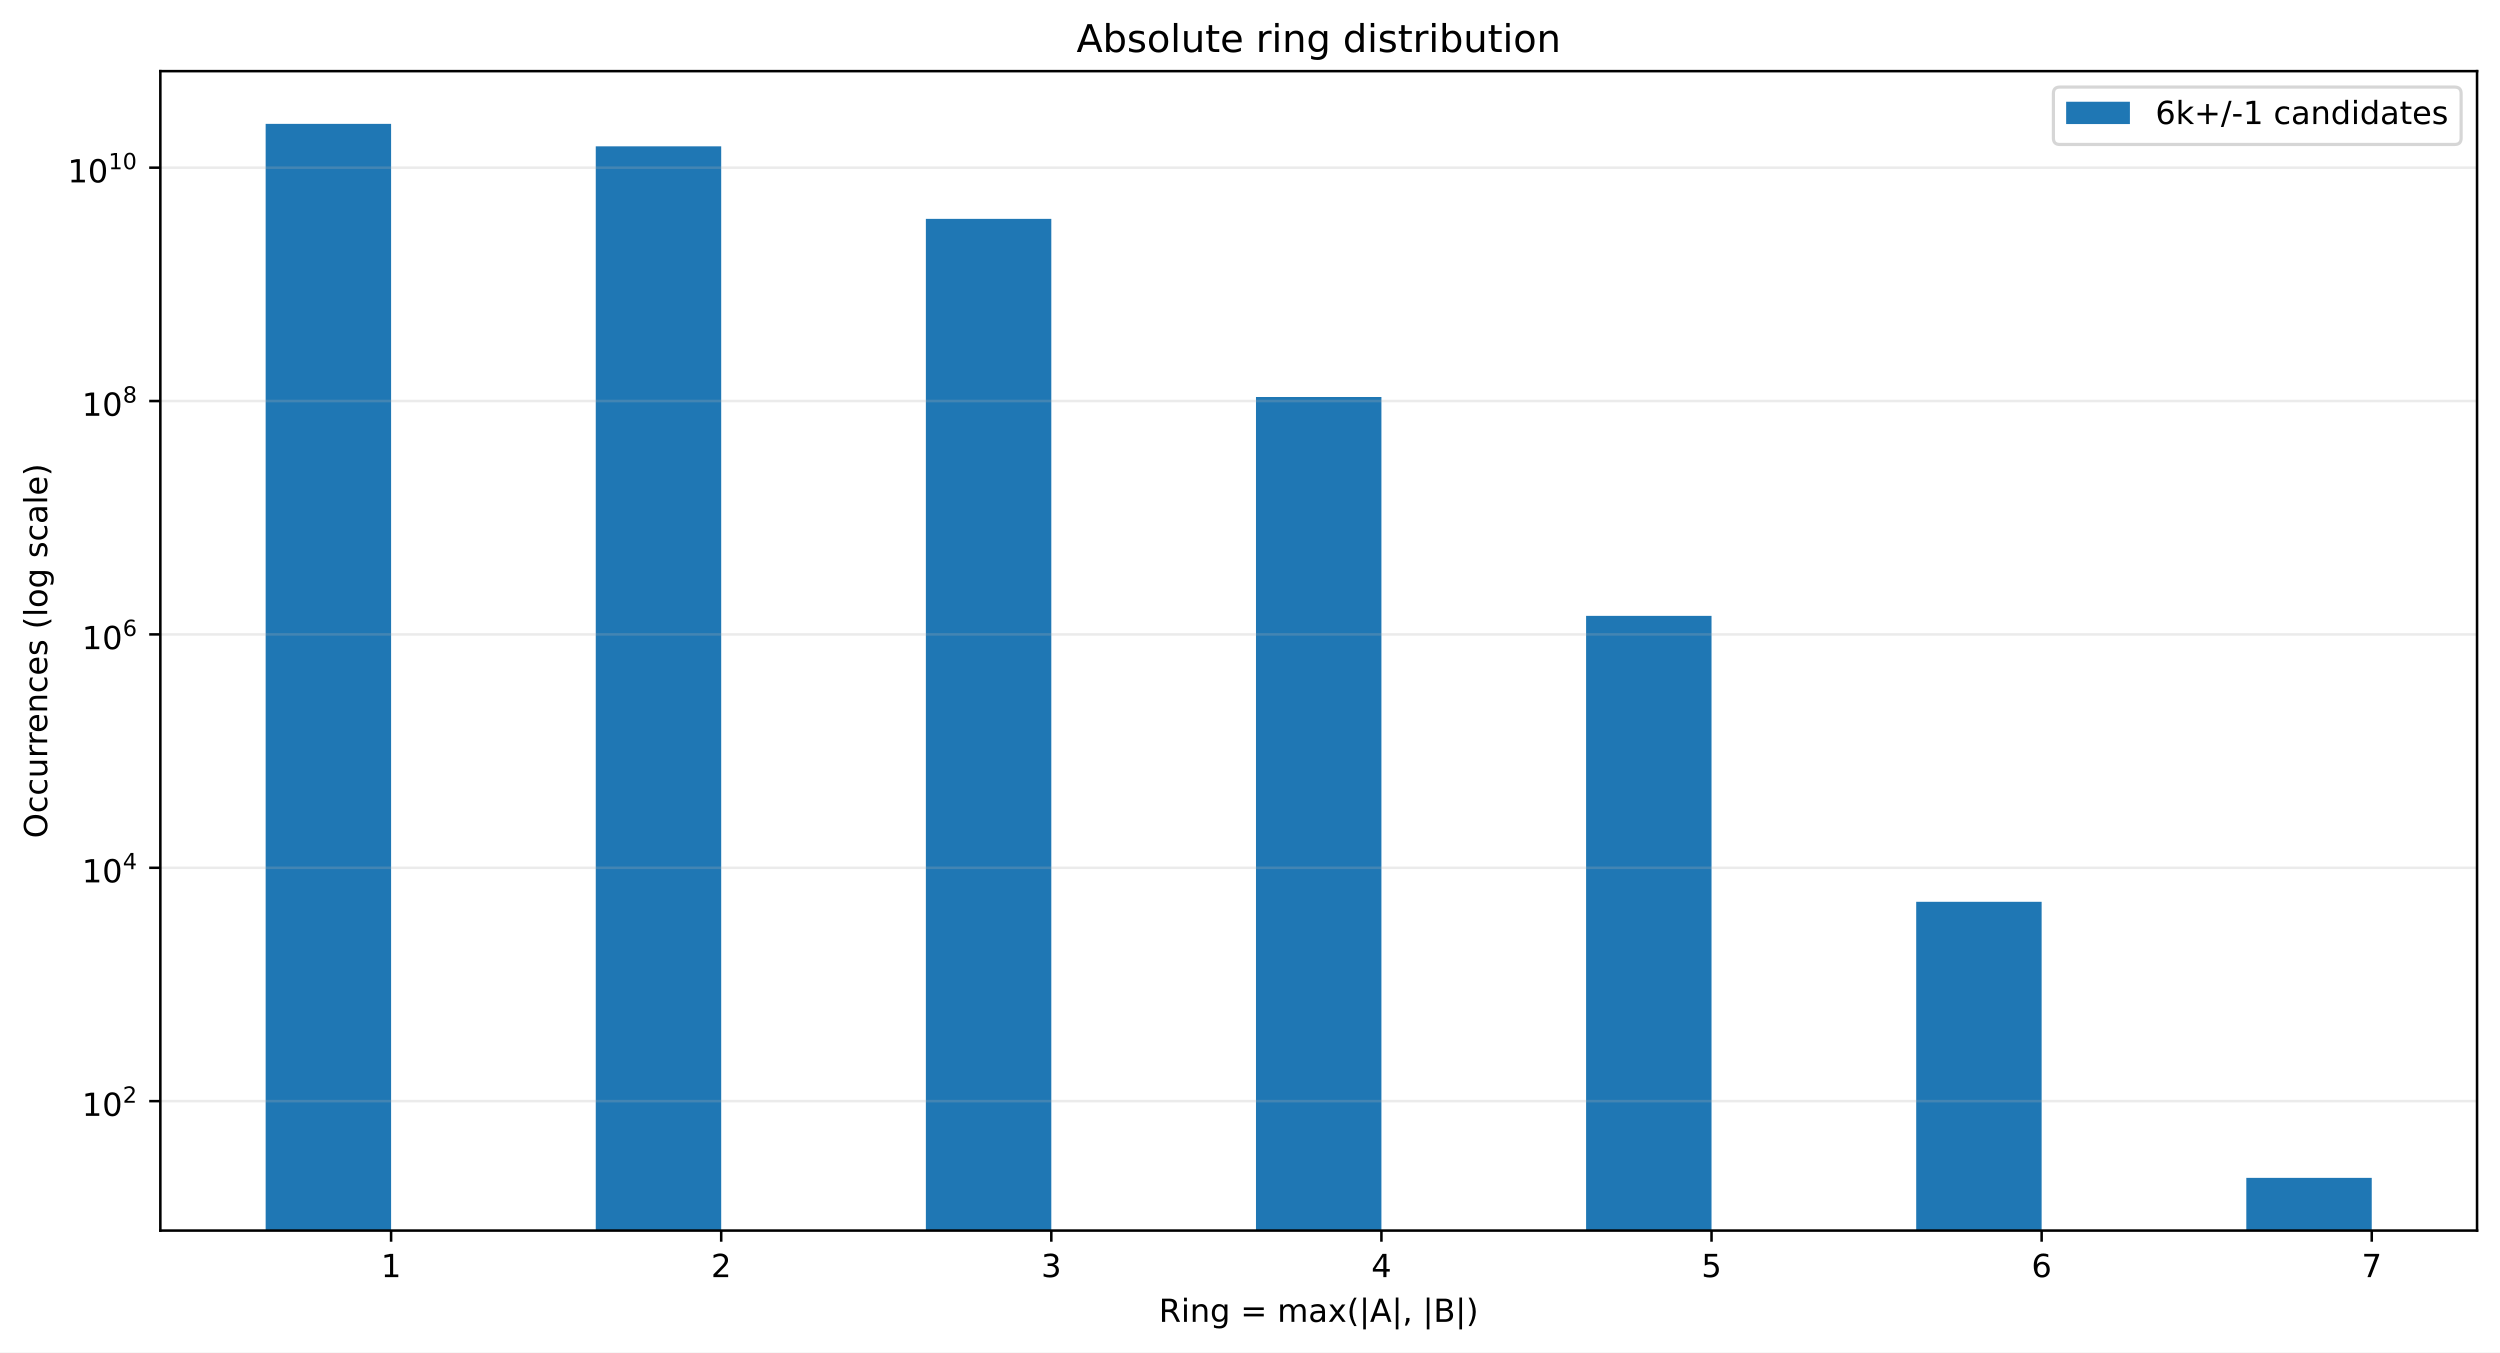
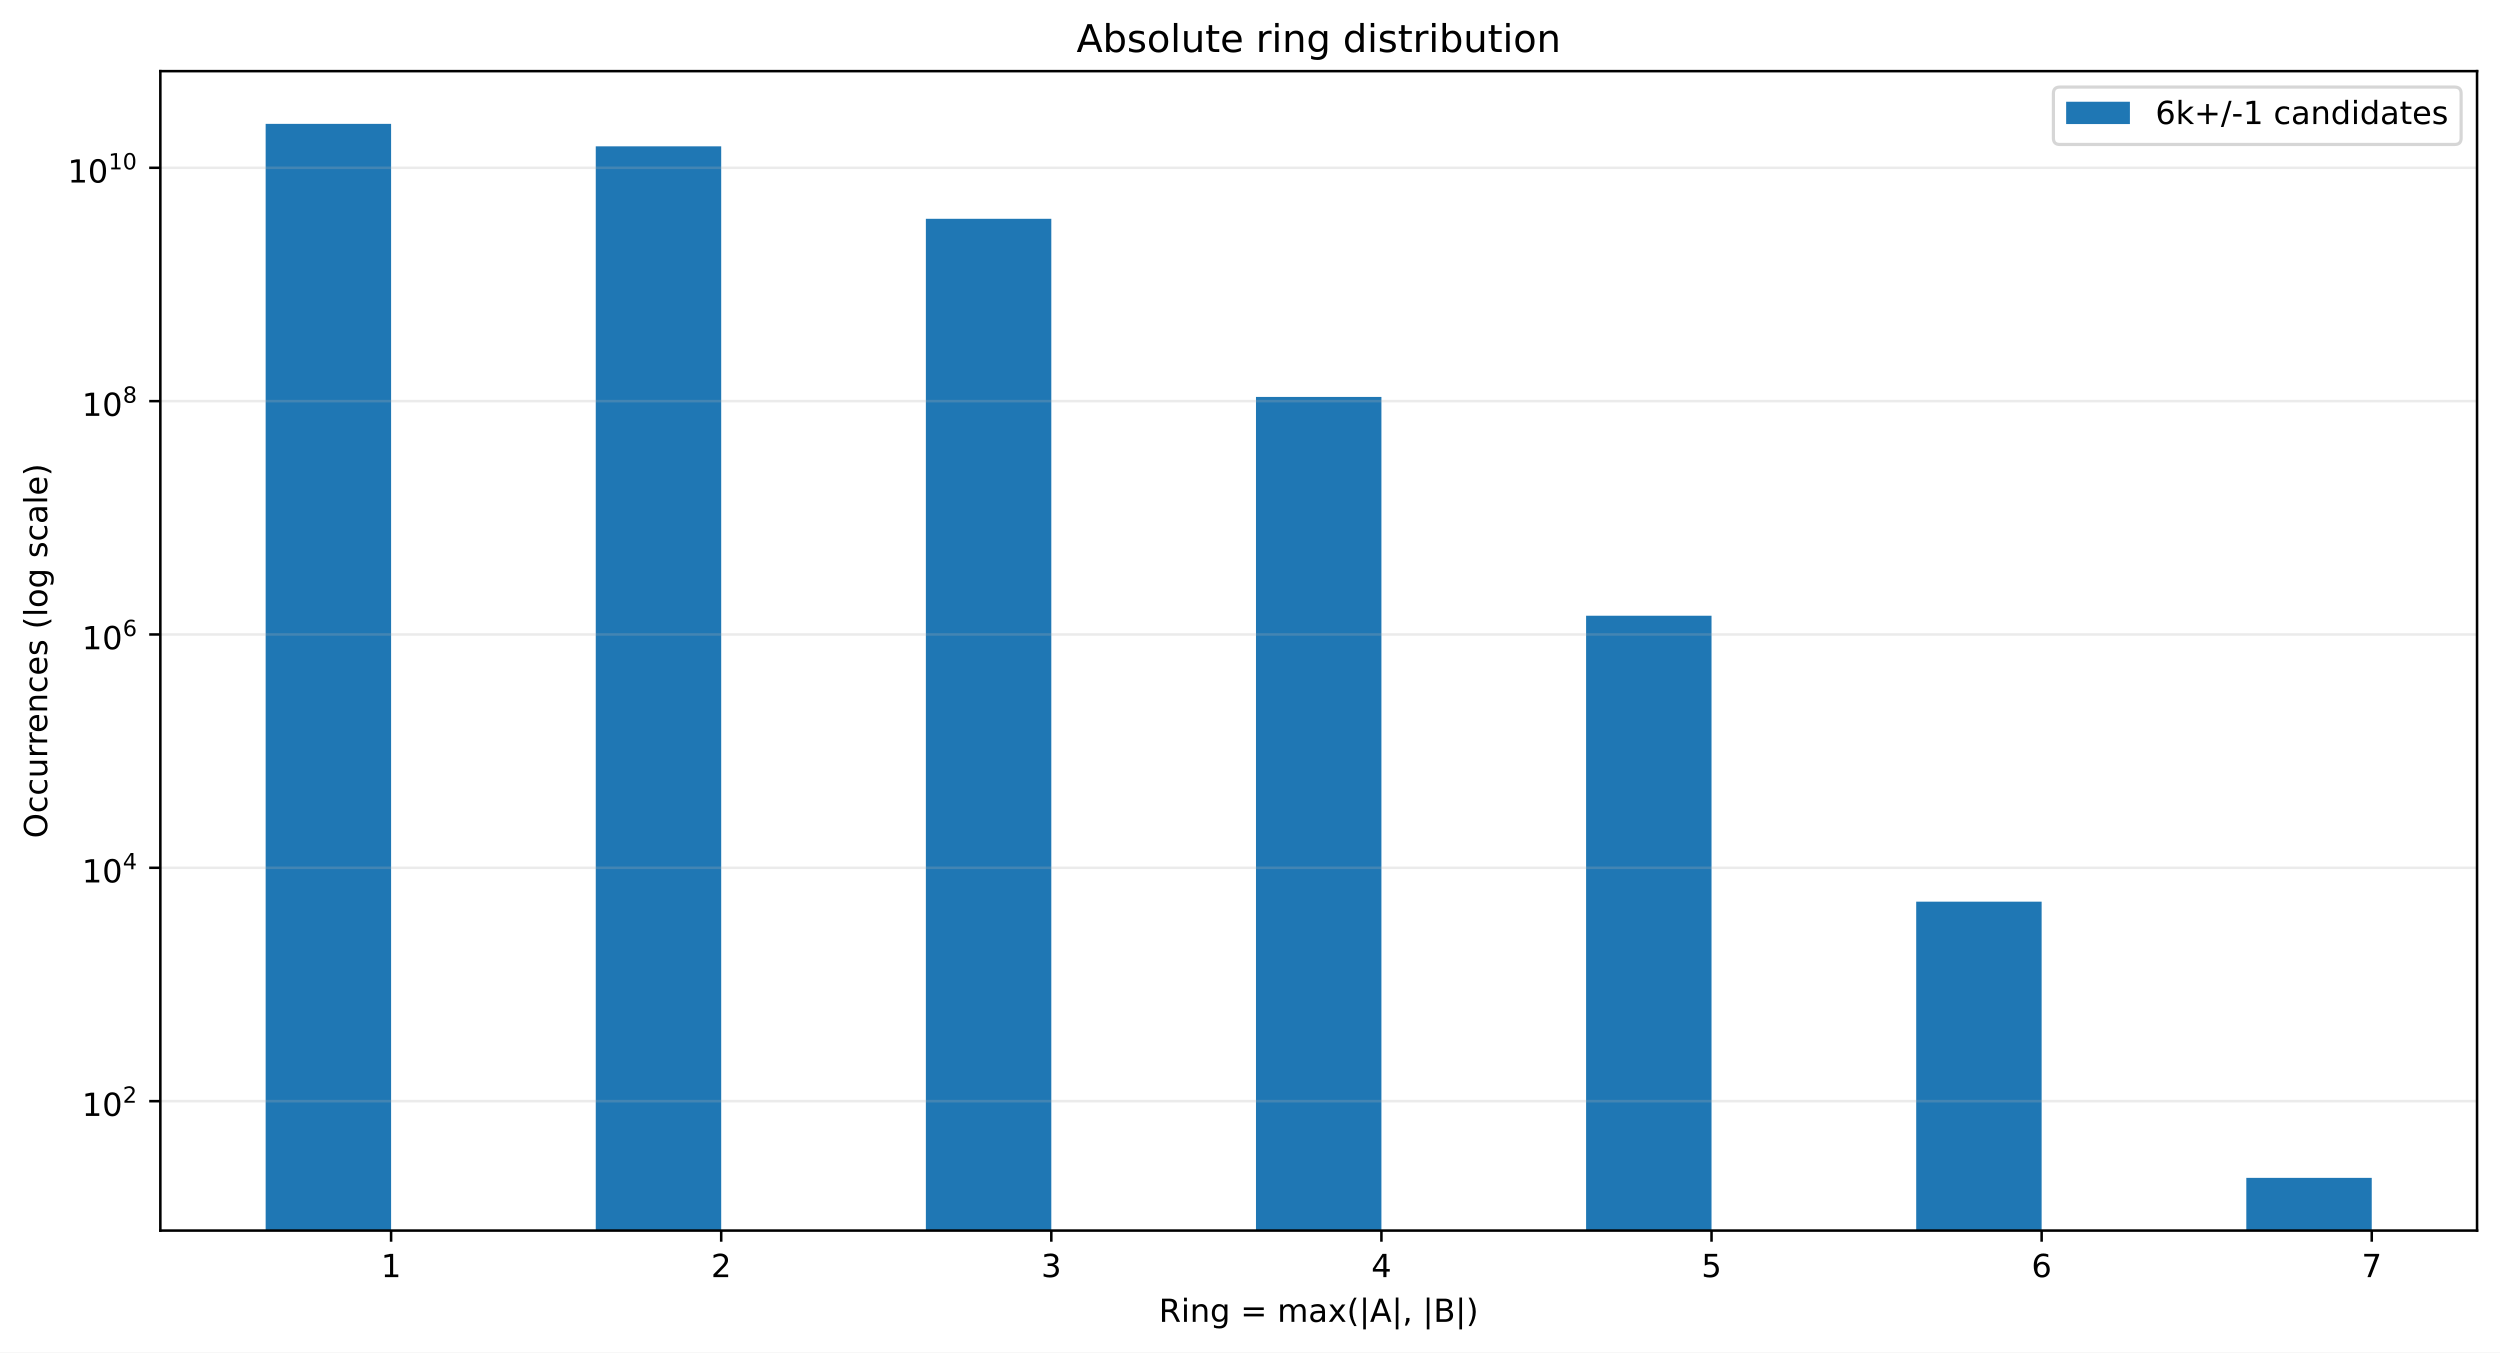
<svg xmlns="http://www.w3.org/2000/svg" xmlns:xlink="http://www.w3.org/1999/xlink" width="784.258pt" height="424.28pt" viewBox="0 0 784.258 424.28" version="1.1">
  <defs>
    <style type="text/css">*{stroke-linejoin: round; stroke-linecap: butt}</style>
  </defs>
  <g id="figure_1">
    <g id="patch_1">
      <path d="M 0 424.28  L 784.258 424.28  L 784.258 0  L 0 0  z " style="fill: #ffffff" />
    </g>
    <g id="axes_1">
      <g id="patch_2">
        <path d="M 50.301 386.036  L 777.058 386.036  L 777.058 22.318  L 50.301 22.318  z " style="fill: #ffffff" />
      </g>
      <g id="patch_3">
-         <path d="M 83.335 37023.374  L 122.687 37023.374  L 122.687 38.851  L 83.335 38.851  z " clip-path="url(#pb374800136)" style="fill: #1f77b4" />
+         <path d="M 83.335 37017.465  L 122.687 37017.465  L 122.687 38.851  L 83.335 38.851  z " clip-path="url(#p0bc504cdf6)" style="fill: #1f77b4" />
      </g>
      <g id="patch_4">
-         <path d="M 186.891 37023.374  L 226.243 37023.374  L 226.243 45.896  L 186.891 45.896  z " clip-path="url(#pb374800136)" style="fill: #1f77b4" />
+         <path d="M 186.891 37017.465  L 226.243 37017.465  L 226.243 45.895  L 186.891 45.895  z " clip-path="url(#p0bc504cdf6)" style="fill: #1f77b4" />
      </g>
      <g id="patch_5">
-         <path d="M 290.448 37023.374  L 329.799 37023.374  L 329.799 68.653  L 290.448 68.653  z " clip-path="url(#pb374800136)" style="fill: #1f77b4" />
+         <path d="M 290.448 37017.465  L 329.799 37017.465  L 329.799 68.648  L 290.448 68.648  z " clip-path="url(#p0bc504cdf6)" style="fill: #1f77b4" />
      </g>
      <g id="patch_6">
-         <path d="M 394.004 37023.374  L 433.355 37023.374  L 433.355 124.532  L 394.004 124.532  z " clip-path="url(#pb374800136)" style="fill: #1f77b4" />
+         <path d="M 394.004 37017.465  L 433.355 37017.465  L 433.355 124.518  L 394.004 124.518  z " clip-path="url(#p0bc504cdf6)" style="fill: #1f77b4" />
      </g>
      <g id="patch_7">
-         <path d="M 497.56 37023.374  L 536.912 37023.374  L 536.912 193.191  L 497.56 193.191  z " clip-path="url(#pb374800136)" style="fill: #1f77b4" />
+         <path d="M 497.56 37017.465  L 536.912 37017.465  L 536.912 193.165  L 497.56 193.165  z " clip-path="url(#p0bc504cdf6)" style="fill: #1f77b4" />
      </g>
      <g id="patch_8">
-         <path d="M 601.116 37023.374  L 640.468 37023.374  L 640.468 282.89  L 601.116 282.89  z " clip-path="url(#pb374800136)" style="fill: #1f77b4" />
+         <path d="M 601.116 37017.465  L 640.468 37017.465  L 640.468 282.855  L 601.116 282.855  z " clip-path="url(#p0bc504cdf6)" style="fill: #1f77b4" />
      </g>
      <g id="patch_9">
-         <path d="M 704.673 37023.374  L 744.024 37023.374  L 744.024 369.503  L 704.673 369.503  z " clip-path="url(#pb374800136)" style="fill: #1f77b4" />
+         <path d="M 704.673 37017.465  L 744.024 37017.465  L 744.024 369.503  L 704.673 369.503  z " clip-path="url(#p0bc504cdf6)" style="fill: #1f77b4" />
      </g>
      <g id="matplotlib.axis_1">
        <g id="xtick_1">
          <g id="line2d_1">
            <defs>
-               <path id="m7b130c87ff" d="M 0 0  L 0 3.5  " style="stroke: #000000; stroke-width: 0.8" />
+               <path id="m23befb2685" d="M 0 0  L 0 3.5  " style="stroke: #000000; stroke-width: 0.8" />
            </defs>
            <g>
-               <use xlink:href="#m7b130c87ff" x="122.687" y="386.036" style="stroke: #000000; stroke-width: 0.8" />
+               <use xlink:href="#m23befb2685" x="122.687" y="386.036" style="stroke: #000000; stroke-width: 0.8" />
            </g>
          </g>
          <g id="text_1">
            <g transform="translate(119.5053 400.6334) scale(0.1 -0.1)">
              <defs>
                <path id="DejaVuSans-14" d="M 794 531  L 1825 531  L 1825 4091  L 703 3866  L 703 4441  L 1819 4666  L 2450 4666  L 2450 531  L 3481 531  L 3481 0  L 794 0  L 794 531  z " transform="scale(0.015625)" />
              </defs>
              <use xlink:href="#DejaVuSans-14" />
            </g>
          </g>
        </g>
        <g id="xtick_2">
          <g id="line2d_2">
            <g>
-               <use xlink:href="#m7b130c87ff" x="226.243" y="386.036" style="stroke: #000000; stroke-width: 0.8" />
+               <use xlink:href="#m23befb2685" x="226.243" y="386.036" style="stroke: #000000; stroke-width: 0.8" />
            </g>
          </g>
          <g id="text_2">
            <g transform="translate(223.0616 400.6334) scale(0.1 -0.1)">
              <defs>
                <path id="DejaVuSans-15" d="M 1228 531  L 3431 531  L 3431 0  L 469 0  L 469 531  Q 828 903 1448 1529  Q 2069 2156 2228 2338  Q 2531 2678 2651 2914  Q 2772 3150 2772 3378  Q 2772 3750 2511 3984  Q 2250 4219 1831 4219  Q 1534 4219 1204 4116  Q 875 4013 500 3803  L 500 4441  Q 881 4594 1212 4672  Q 1544 4750 1819 4750  Q 2544 4750 2975 4387  Q 3406 4025 3406 3419  Q 3406 3131 3298 2873  Q 3191 2616 2906 2266  Q 2828 2175 2409 1742  Q 1991 1309 1228 531  z " transform="scale(0.015625)" />
              </defs>
              <use xlink:href="#DejaVuSans-15" />
            </g>
          </g>
        </g>
        <g id="xtick_3">
          <g id="line2d_3">
            <g>
-               <use xlink:href="#m7b130c87ff" x="329.799" y="386.036" style="stroke: #000000; stroke-width: 0.8" />
+               <use xlink:href="#m23befb2685" x="329.799" y="386.036" style="stroke: #000000; stroke-width: 0.8" />
            </g>
          </g>
          <g id="text_3">
            <g transform="translate(326.6178 400.6334) scale(0.1 -0.1)">
              <defs>
                <path id="DejaVuSans-16" d="M 2597 2516  Q 3050 2419 3304 2112  Q 3559 1806 3559 1356  Q 3559 666 3084 287  Q 2609 -91 1734 -91  Q 1441 -91 1130 -33  Q 819 25 488 141  L 488 750  Q 750 597 1062 519  Q 1375 441 1716 441  Q 2309 441 2620 675  Q 2931 909 2931 1356  Q 2931 1769 2642 2001  Q 2353 2234 1838 2234  L 1294 2234  L 1294 2753  L 1863 2753  Q 2328 2753 2575 2939  Q 2822 3125 2822 3475  Q 2822 3834 2567 4026  Q 2313 4219 1838 4219  Q 1578 4219 1281 4162  Q 984 4106 628 3988  L 628 4550  Q 988 4650 1302 4700  Q 1616 4750 1894 4750  Q 2613 4750 3031 4423  Q 3450 4097 3450 3541  Q 3450 3153 3228 2886  Q 3006 2619 2597 2516  z " transform="scale(0.015625)" />
              </defs>
              <use xlink:href="#DejaVuSans-16" />
            </g>
          </g>
        </g>
        <g id="xtick_4">
          <g id="line2d_4">
            <g>
-               <use xlink:href="#m7b130c87ff" x="433.355" y="386.036" style="stroke: #000000; stroke-width: 0.8" />
+               <use xlink:href="#m23befb2685" x="433.355" y="386.036" style="stroke: #000000; stroke-width: 0.8" />
            </g>
          </g>
          <g id="text_4">
            <g transform="translate(430.174 400.6334) scale(0.1 -0.1)">
              <defs>
                <path id="DejaVuSans-17" d="M 2419 4116  L 825 1625  L 2419 1625  L 2419 4116  z M 2253 4666  L 3047 4666  L 3047 1625  L 3713 1625  L 3713 1100  L 3047 1100  L 3047 0  L 2419 0  L 2419 1100  L 313 1100  L 313 1709  L 2253 4666  z " transform="scale(0.015625)" />
              </defs>
              <use xlink:href="#DejaVuSans-17" />
            </g>
          </g>
        </g>
        <g id="xtick_5">
          <g id="line2d_5">
            <g>
-               <use xlink:href="#m7b130c87ff" x="536.912" y="386.036" style="stroke: #000000; stroke-width: 0.8" />
+               <use xlink:href="#m23befb2685" x="536.912" y="386.036" style="stroke: #000000; stroke-width: 0.8" />
            </g>
          </g>
          <g id="text_5">
            <g transform="translate(533.7303 400.6334) scale(0.1 -0.1)">
              <defs>
                <path id="DejaVuSans-18" d="M 691 4666  L 3169 4666  L 3169 4134  L 1269 4134  L 1269 2991  Q 1406 3038 1543 3061  Q 1681 3084 1819 3084  Q 2600 3084 3056 2656  Q 3513 2228 3513 1497  Q 3513 744 3044 326  Q 2575 -91 1722 -91  Q 1428 -91 1123 -41  Q 819 9 494 109  L 494 744  Q 775 591 1075 516  Q 1375 441 1709 441  Q 2250 441 2565 725  Q 2881 1009 2881 1497  Q 2881 1984 2565 2268  Q 2250 2553 1709 2553  Q 1456 2553 1204 2497  Q 953 2441 691 2322  L 691 4666  z " transform="scale(0.015625)" />
              </defs>
              <use xlink:href="#DejaVuSans-18" />
            </g>
          </g>
        </g>
        <g id="xtick_6">
          <g id="line2d_6">
            <g>
-               <use xlink:href="#m7b130c87ff" x="640.468" y="386.036" style="stroke: #000000; stroke-width: 0.8" />
+               <use xlink:href="#m23befb2685" x="640.468" y="386.036" style="stroke: #000000; stroke-width: 0.8" />
            </g>
          </g>
          <g id="text_6">
            <g transform="translate(637.2865 400.6334) scale(0.1 -0.1)">
              <defs>
                <path id="DejaVuSans-19" d="M 2113 2584  Q 1688 2584 1439 2293  Q 1191 2003 1191 1497  Q 1191 994 1439 701  Q 1688 409 2113 409  Q 2538 409 2786 701  Q 3034 994 3034 1497  Q 3034 2003 2786 2293  Q 2538 2584 2113 2584  z M 3366 4563  L 3366 3988  Q 3128 4100 2886 4159  Q 2644 4219 2406 4219  Q 1781 4219 1451 3797  Q 1122 3375 1075 2522  Q 1259 2794 1537 2939  Q 1816 3084 2150 3084  Q 2853 3084 3261 2657  Q 3669 2231 3669 1497  Q 3669 778 3244 343  Q 2819 -91 2113 -91  Q 1303 -91 875 529  Q 447 1150 447 2328  Q 447 3434 972 4092  Q 1497 4750 2381 4750  Q 2619 4750 2861 4703  Q 3103 4656 3366 4563  z " transform="scale(0.015625)" />
              </defs>
              <use xlink:href="#DejaVuSans-19" />
            </g>
          </g>
        </g>
        <g id="xtick_7">
          <g id="line2d_7">
            <g>
-               <use xlink:href="#m7b130c87ff" x="744.024" y="386.036" style="stroke: #000000; stroke-width: 0.8" />
+               <use xlink:href="#m23befb2685" x="744.024" y="386.036" style="stroke: #000000; stroke-width: 0.8" />
            </g>
          </g>
          <g id="text_7">
            <g transform="translate(740.8427 400.6334) scale(0.1 -0.1)">
              <defs>
                <path id="DejaVuSans-1a" d="M 525 4666  L 3525 4666  L 3525 4397  L 1831 0  L 1172 0  L 2766 4134  L 525 4134  L 525 4666  z " transform="scale(0.015625)" />
              </defs>
              <use xlink:href="#DejaVuSans-1a" />
            </g>
          </g>
        </g>
        <g id="text_8">
          <g transform="translate(363.5437 414.678) scale(0.1 -0.1)">
            <defs>
              <path id="DejaVuSans-35" d="M 2841 2188  Q 3044 2119 3236 1894  Q 3428 1669 3622 1275  L 4263 0  L 3584 0  L 2988 1197  Q 2756 1666 2539 1819  Q 2322 1972 1947 1972  L 1259 1972  L 1259 0  L 628 0  L 628 4666  L 2053 4666  Q 2853 4666 3247 4331  Q 3641 3997 3641 3322  Q 3641 2881 3436 2590  Q 3231 2300 2841 2188  z M 1259 4147  L 1259 2491  L 2053 2491  Q 2509 2491 2742 2702  Q 2975 2913 2975 3322  Q 2975 3731 2742 3939  Q 2509 4147 2053 4147  L 1259 4147  z " transform="scale(0.015625)" />
              <path id="DejaVuSans-4c" d="M 603 3500  L 1178 3500  L 1178 0  L 603 0  L 603 3500  z M 603 4863  L 1178 4863  L 1178 4134  L 603 4134  L 603 4863  z " transform="scale(0.015625)" />
              <path id="DejaVuSans-51" d="M 3513 2113  L 3513 0  L 2938 0  L 2938 2094  Q 2938 2591 2744 2837  Q 2550 3084 2163 3084  Q 1697 3084 1428 2787  Q 1159 2491 1159 1978  L 1159 0  L 581 0  L 581 3500  L 1159 3500  L 1159 2956  Q 1366 3272 1645 3428  Q 1925 3584 2291 3584  Q 2894 3584 3203 3211  Q 3513 2838 3513 2113  z " transform="scale(0.015625)" />
              <path id="DejaVuSans-4a" d="M 2906 1791  Q 2906 2416 2648 2759  Q 2391 3103 1925 3103  Q 1463 3103 1205 2759  Q 947 2416 947 1791  Q 947 1169 1205 825  Q 1463 481 1925 481  Q 2391 481 2648 825  Q 2906 1169 2906 1791  z M 3481 434  Q 3481 -459 3084 -895  Q 2688 -1331 1869 -1331  Q 1566 -1331 1297 -1286  Q 1028 -1241 775 -1147  L 775 -588  Q 1028 -725 1275 -790  Q 1522 -856 1778 -856  Q 2344 -856 2625 -561  Q 2906 -266 2906 331  L 2906 616  Q 2728 306 2450 153  Q 2172 0 1784 0  Q 1141 0 747 490  Q 353 981 353 1791  Q 353 2603 747 3093  Q 1141 3584 1784 3584  Q 2172 3584 2450 3431  Q 2728 3278 2906 2969  L 2906 3500  L 3481 3500  L 3481 434  z " transform="scale(0.015625)" />
              <path id="DejaVuSans-3" transform="scale(0.015625)" />
              <path id="DejaVuSans-20" d="M 678 2906  L 4684 2906  L 4684 2381  L 678 2381  L 678 2906  z M 678 1631  L 4684 1631  L 4684 1100  L 678 1100  L 678 1631  z " transform="scale(0.015625)" />
              <path id="DejaVuSans-50" d="M 3328 2828  Q 3544 3216 3844 3400  Q 4144 3584 4550 3584  Q 5097 3584 5394 3201  Q 5691 2819 5691 2113  L 5691 0  L 5113 0  L 5113 2094  Q 5113 2597 4934 2840  Q 4756 3084 4391 3084  Q 3944 3084 3684 2787  Q 3425 2491 3425 1978  L 3425 0  L 2847 0  L 2847 2094  Q 2847 2600 2669 2842  Q 2491 3084 2119 3084  Q 1678 3084 1418 2786  Q 1159 2488 1159 1978  L 1159 0  L 581 0  L 581 3500  L 1159 3500  L 1159 2956  Q 1356 3278 1631 3431  Q 1906 3584 2284 3584  Q 2666 3584 2933 3390  Q 3200 3197 3328 2828  z " transform="scale(0.015625)" />
              <path id="DejaVuSans-44" d="M 2194 1759  Q 1497 1759 1228 1600  Q 959 1441 959 1056  Q 959 750 1161 570  Q 1363 391 1709 391  Q 2188 391 2477 730  Q 2766 1069 2766 1631  L 2766 1759  L 2194 1759  z M 3341 1997  L 3341 0  L 2766 0  L 2766 531  Q 2569 213 2275 61  Q 1981 -91 1556 -91  Q 1019 -91 701 211  Q 384 513 384 1019  Q 384 1609 779 1909  Q 1175 2209 1959 2209  L 2766 2209  L 2766 2266  Q 2766 2663 2505 2880  Q 2244 3097 1772 3097  Q 1472 3097 1187 3025  Q 903 2953 641 2809  L 641 3341  Q 956 3463 1253 3523  Q 1550 3584 1831 3584  Q 2591 3584 2966 3190  Q 3341 2797 3341 1997  z " transform="scale(0.015625)" />
              <path id="DejaVuSans-5b" d="M 3513 3500  L 2247 1797  L 3578 0  L 2900 0  L 1881 1375  L 863 0  L 184 0  L 1544 1831  L 300 3500  L 978 3500  L 1906 2253  L 2834 3500  L 3513 3500  z " transform="scale(0.015625)" />
              <path id="DejaVuSans-b" d="M 1984 4856  Q 1566 4138 1362 3434  Q 1159 2731 1159 2009  Q 1159 1288 1364 580  Q 1569 -128 1984 -844  L 1484 -844  Q 1016 -109 783 600  Q 550 1309 550 2009  Q 550 2706 781 3412  Q 1013 4119 1484 4856  L 1984 4856  z " transform="scale(0.015625)" />
              <path id="DejaVuSans-5f" d="M 1344 4891  L 1344 -1509  L 813 -1509  L 813 4891  L 1344 4891  z " transform="scale(0.015625)" />
              <path id="DejaVuSans-24" d="M 2188 4044  L 1331 1722  L 3047 1722  L 2188 4044  z M 1831 4666  L 2547 4666  L 4325 0  L 3669 0  L 3244 1197  L 1141 1197  L 716 0  L 50 0  L 1831 4666  z " transform="scale(0.015625)" />
              <path id="DejaVuSans-f" d="M 750 794  L 1409 794  L 1409 256  L 897 -744  L 494 -744  L 750 256  L 750 794  z " transform="scale(0.015625)" />
              <path id="DejaVuSans-25" d="M 1259 2228  L 1259 519  L 2272 519  Q 2781 519 3026 730  Q 3272 941 3272 1375  Q 3272 1813 3026 2020  Q 2781 2228 2272 2228  L 1259 2228  z M 1259 4147  L 1259 2741  L 2194 2741  Q 2656 2741 2882 2914  Q 3109 3088 3109 3444  Q 3109 3797 2882 3972  Q 2656 4147 2194 4147  L 1259 4147  z M 628 4666  L 2241 4666  Q 2963 4666 3353 4366  Q 3744 4066 3744 3513  Q 3744 3084 3544 2831  Q 3344 2578 2956 2516  Q 3422 2416 3680 2098  Q 3938 1781 3938 1306  Q 3938 681 3513 340  Q 3088 0 2303 0  L 628 0  L 628 4666  z " transform="scale(0.015625)" />
              <path id="DejaVuSans-c" d="M 513 4856  L 1013 4856  Q 1481 4119 1714 3412  Q 1947 2706 1947 2009  Q 1947 1309 1714 600  Q 1481 -109 1013 -844  L 513 -844  Q 928 -128 1133 580  Q 1338 1288 1338 2009  Q 1338 2731 1133 3434  Q 928 4138 513 4856  z " transform="scale(0.015625)" />
            </defs>
            <use xlink:href="#DejaVuSans-35" />
            <use xlink:href="#DejaVuSans-4c" transform="translate(69.48438 0)" />
            <use xlink:href="#DejaVuSans-51" transform="translate(97.26562 0)" />
            <use xlink:href="#DejaVuSans-4a" transform="translate(160.6406 0)" />
            <use xlink:href="#DejaVuSans-3" transform="translate(224.125 0)" />
            <use xlink:href="#DejaVuSans-20" transform="translate(255.9062 0)" />
            <use xlink:href="#DejaVuSans-3" transform="translate(339.7031 0)" />
            <use xlink:href="#DejaVuSans-50" transform="translate(371.4844 0)" />
            <use xlink:href="#DejaVuSans-44" transform="translate(468.8906 0)" />
            <use xlink:href="#DejaVuSans-5b" transform="translate(530.1719 0)" />
            <use xlink:href="#DejaVuSans-b" transform="translate(589.3594 0)" />
            <use xlink:href="#DejaVuSans-5f" transform="translate(628.375 0)" />
            <use xlink:href="#DejaVuSans-24" transform="translate(662.0625 0)" />
            <use xlink:href="#DejaVuSans-5f" transform="translate(730.4688 0)" />
            <use xlink:href="#DejaVuSans-f" transform="translate(764.1562 0)" />
            <use xlink:href="#DejaVuSans-3" transform="translate(795.9375 0)" />
            <use xlink:href="#DejaVuSans-5f" transform="translate(827.7188 0)" />
            <use xlink:href="#DejaVuSans-25" transform="translate(861.4062 0)" />
            <use xlink:href="#DejaVuSans-5f" transform="translate(930.0156 0)" />
            <use xlink:href="#DejaVuSans-c" transform="translate(963.7031 0)" />
          </g>
        </g>
      </g>
      <g id="matplotlib.axis_2">
        <g id="ytick_1">
          <g id="line2d_8">
-             <path d="M 50.301 345.433  L 777.058 345.433  " clip-path="url(#pb374800136)" style="fill: none; stroke: #b0b0b0; stroke-opacity: 0.25; stroke-width: 0.8; stroke-linecap: square" />
+             <path d="M 50.301 345.437  L 777.058 345.437  " clip-path="url(#p0bc504cdf6)" style="fill: none; stroke: #b0b0b0; stroke-opacity: 0.25; stroke-width: 0.8; stroke-linecap: square" />
          </g>
          <g id="line2d_9">
            <defs>
-               <path id="m2ad6cfc3df" d="M 0 0  L -3.5 0  " style="stroke: #000000; stroke-width: 0.8" />
+               <path id="ma020db2879" d="M 0 0  L -3.5 0  " style="stroke: #000000; stroke-width: 0.8" />
            </defs>
            <g>
-               <use xlink:href="#m2ad6cfc3df" x="50.301" y="345.433" style="stroke: #000000; stroke-width: 0.8" />
+               <use xlink:href="#ma020db2879" x="50.301" y="345.437" style="stroke: #000000; stroke-width: 0.8" />
            </g>
          </g>
          <g id="text_9">
-             <g transform="translate(25.70078 350.1327) scale(0.1 -0.1)">
+             <g transform="translate(25.70078 350.1366) scale(0.1 -0.1)">
              <defs>
                <path id="DejaVuSans-13" d="M 2034 4250  Q 1547 4250 1301 3770  Q 1056 3291 1056 2328  Q 1056 1369 1301 889  Q 1547 409 2034 409  Q 2525 409 2770 889  Q 3016 1369 3016 2328  Q 3016 3291 2770 3770  Q 2525 4250 2034 4250  z M 2034 4750  Q 2819 4750 3233 4129  Q 3647 3509 3647 2328  Q 3647 1150 3233 529  Q 2819 -91 2034 -91  Q 1250 -91 836 529  Q 422 1150 422 2328  Q 422 3509 836 4129  Q 1250 4750 2034 4750  z " transform="scale(0.015625)" />
              </defs>
              <use xlink:href="#DejaVuSans-14" transform="translate(0 0.746875)" />
              <use xlink:href="#DejaVuSans-13" transform="translate(63.62305 0.746875)" />
              <use xlink:href="#DejaVuSans-15" transform="translate(128.2031 42.04688) scale(0.7)" />
            </g>
          </g>
        </g>
        <g id="ytick_2">
          <g id="line2d_10">
-             <path d="M 50.301 272.223  L 777.058 272.223  " clip-path="url(#pb374800136)" style="fill: none; stroke: #b0b0b0; stroke-opacity: 0.25; stroke-width: 0.8; stroke-linecap: square" />
+             <path d="M 50.301 272.239  L 777.058 272.239  " clip-path="url(#p0bc504cdf6)" style="fill: none; stroke: #b0b0b0; stroke-opacity: 0.25; stroke-width: 0.8; stroke-linecap: square" />
          </g>
          <g id="line2d_11">
            <g>
-               <use xlink:href="#m2ad6cfc3df" x="50.301" y="272.223" style="stroke: #000000; stroke-width: 0.8" />
+               <use xlink:href="#ma020db2879" x="50.301" y="272.239" style="stroke: #000000; stroke-width: 0.8" />
            </g>
          </g>
          <g id="text_10">
-             <g transform="translate(25.70078 276.8733) scale(0.1 -0.1)">
+             <g transform="translate(25.70078 276.8889) scale(0.1 -0.1)">
              <use xlink:href="#DejaVuSans-14" transform="translate(0 0.665625)" />
              <use xlink:href="#DejaVuSans-13" transform="translate(63.62305 0.665625)" />
              <use xlink:href="#DejaVuSans-17" transform="translate(128.2031 41.96563) scale(0.7)" />
            </g>
          </g>
        </g>
        <g id="ytick_3">
          <g id="line2d_12">
-             <path d="M 50.301 199.014  L 777.058 199.014  " clip-path="url(#pb374800136)" style="fill: none; stroke: #b0b0b0; stroke-opacity: 0.25; stroke-width: 0.8; stroke-linecap: square" />
+             <path d="M 50.301 199.041  L 777.058 199.041  " clip-path="url(#p0bc504cdf6)" style="fill: none; stroke: #b0b0b0; stroke-opacity: 0.25; stroke-width: 0.8; stroke-linecap: square" />
          </g>
          <g id="line2d_13">
            <g>
-               <use xlink:href="#m2ad6cfc3df" x="50.301" y="199.014" style="stroke: #000000; stroke-width: 0.8" />
+               <use xlink:href="#ma020db2879" x="50.301" y="199.041" style="stroke: #000000; stroke-width: 0.8" />
            </g>
          </g>
          <g id="text_11">
-             <g transform="translate(25.70078 203.7138) scale(0.1 -0.1)">
+             <g transform="translate(25.70078 203.7413) scale(0.1 -0.1)">
              <use xlink:href="#DejaVuSans-14" transform="translate(0 0.746875)" />
              <use xlink:href="#DejaVuSans-13" transform="translate(63.62305 0.746875)" />
              <use xlink:href="#DejaVuSans-19" transform="translate(128.2031 42.04688) scale(0.7)" />
            </g>
          </g>
        </g>
        <g id="ytick_4">
          <g id="line2d_14">
-             <path d="M 50.301 125.804  L 777.058 125.804  " clip-path="url(#pb374800136)" style="fill: none; stroke: #b0b0b0; stroke-opacity: 0.25; stroke-width: 0.8; stroke-linecap: square" />
+             <path d="M 50.301 125.844  L 777.058 125.844  " clip-path="url(#p0bc504cdf6)" style="fill: none; stroke: #b0b0b0; stroke-opacity: 0.25; stroke-width: 0.8; stroke-linecap: square" />
          </g>
          <g id="line2d_15">
            <g>
-               <use xlink:href="#m2ad6cfc3df" x="50.301" y="125.804" style="stroke: #000000; stroke-width: 0.8" />
+               <use xlink:href="#ma020db2879" x="50.301" y="125.844" style="stroke: #000000; stroke-width: 0.8" />
            </g>
          </g>
          <g id="text_12">
-             <g transform="translate(25.70078 130.5043) scale(0.1 -0.1)">
+             <g transform="translate(25.70078 130.5436) scale(0.1 -0.1)">
              <defs>
                <path id="DejaVuSans-1b" d="M 2034 2216  Q 1584 2216 1326 1975  Q 1069 1734 1069 1313  Q 1069 891 1326 650  Q 1584 409 2034 409  Q 2484 409 2743 651  Q 3003 894 3003 1313  Q 3003 1734 2745 1975  Q 2488 2216 2034 2216  z M 1403 2484  Q 997 2584 770 2862  Q 544 3141 544 3541  Q 544 4100 942 4425  Q 1341 4750 2034 4750  Q 2731 4750 3128 4425  Q 3525 4100 3525 3541  Q 3525 3141 3298 2862  Q 3072 2584 2669 2484  Q 3125 2378 3379 2068  Q 3634 1759 3634 1313  Q 3634 634 3220 271  Q 2806 -91 2034 -91  Q 1263 -91 848 271  Q 434 634 434 1313  Q 434 1759 690 2068  Q 947 2378 1403 2484  z M 1172 3481  Q 1172 3119 1398 2916  Q 1625 2713 2034 2713  Q 2441 2713 2670 2916  Q 2900 3119 2900 3481  Q 2900 3844 2670 4047  Q 2441 4250 2034 4250  Q 1625 4250 1398 4047  Q 1172 3844 1172 3481  z " transform="scale(0.015625)" />
              </defs>
              <use xlink:href="#DejaVuSans-14" transform="translate(0 0.746875)" />
              <use xlink:href="#DejaVuSans-13" transform="translate(63.62305 0.746875)" />
              <use xlink:href="#DejaVuSans-1b" transform="translate(128.2031 42.04688) scale(0.7)" />
            </g>
          </g>
        </g>
        <g id="ytick_5">
          <g id="line2d_16">
-             <path d="M 50.301 52.595  L 777.058 52.595  " clip-path="url(#pb374800136)" style="fill: none; stroke: #b0b0b0; stroke-opacity: 0.25; stroke-width: 0.8; stroke-linecap: square" />
+             <path d="M 50.301 52.646  L 777.058 52.646  " clip-path="url(#p0bc504cdf6)" style="fill: none; stroke: #b0b0b0; stroke-opacity: 0.25; stroke-width: 0.8; stroke-linecap: square" />
          </g>
          <g id="line2d_17">
            <g>
-               <use xlink:href="#m2ad6cfc3df" x="50.301" y="52.595" style="stroke: #000000; stroke-width: 0.8" />
+               <use xlink:href="#ma020db2879" x="50.301" y="52.646" style="stroke: #000000; stroke-width: 0.8" />
            </g>
          </g>
          <g id="text_13">
-             <g transform="translate(21.20078 57.29487) scale(0.1 -0.1)">
+             <g transform="translate(21.20078 57.34595) scale(0.1 -0.1)">
              <use xlink:href="#DejaVuSans-14" transform="translate(0 0.746875)" />
              <use xlink:href="#DejaVuSans-13" transform="translate(63.62305 0.746875)" />
              <use xlink:href="#DejaVuSans-14" transform="translate(128.2031 42.04688) scale(0.7)" />
              <use xlink:href="#DejaVuSans-13" transform="translate(172.7393 42.04688) scale(0.7)" />
            </g>
          </g>
        </g>
        <g id="text_14">
          <g transform="translate(14.79844 262.9551) rotate(-90) scale(0.1 -0.1)">
            <defs>
              <path id="DejaVuSans-32" d="M 2522 4238  Q 1834 4238 1429 3725  Q 1025 3213 1025 2328  Q 1025 1447 1429 934  Q 1834 422 2522 422  Q 3209 422 3611 934  Q 4013 1447 4013 2328  Q 4013 3213 3611 3725  Q 3209 4238 2522 4238  z M 2522 4750  Q 3503 4750 4090 4092  Q 4678 3434 4678 2328  Q 4678 1225 4090 567  Q 3503 -91 2522 -91  Q 1538 -91 948 565  Q 359 1222 359 2328  Q 359 3434 948 4092  Q 1538 4750 2522 4750  z " transform="scale(0.015625)" />
              <path id="DejaVuSans-46" d="M 3122 3366  L 3122 2828  Q 2878 2963 2633 3030  Q 2388 3097 2138 3097  Q 1578 3097 1268 2742  Q 959 2388 959 1747  Q 959 1106 1268 751  Q 1578 397 2138 397  Q 2388 397 2633 464  Q 2878 531 3122 666  L 3122 134  Q 2881 22 2623 -34  Q 2366 -91 2075 -91  Q 1284 -91 818 406  Q 353 903 353 1747  Q 353 2603 823 3093  Q 1294 3584 2113 3584  Q 2378 3584 2631 3529  Q 2884 3475 3122 3366  z " transform="scale(0.015625)" />
              <path id="DejaVuSans-58" d="M 544 1381  L 544 3500  L 1119 3500  L 1119 1403  Q 1119 906 1312 657  Q 1506 409 1894 409  Q 2359 409 2629 706  Q 2900 1003 2900 1516  L 2900 3500  L 3475 3500  L 3475 0  L 2900 0  L 2900 538  Q 2691 219 2414 64  Q 2138 -91 1772 -91  Q 1169 -91 856 284  Q 544 659 544 1381  z M 1991 3584  L 1991 3584  z " transform="scale(0.015625)" />
              <path id="DejaVuSans-55" d="M 2631 2963  Q 2534 3019 2420 3045  Q 2306 3072 2169 3072  Q 1681 3072 1420 2755  Q 1159 2438 1159 1844  L 1159 0  L 581 0  L 581 3500  L 1159 3500  L 1159 2956  Q 1341 3275 1631 3429  Q 1922 3584 2338 3584  Q 2397 3584 2469 3576  Q 2541 3569 2628 3553  L 2631 2963  z " transform="scale(0.015625)" />
              <path id="DejaVuSans-48" d="M 3597 1894  L 3597 1613  L 953 1613  Q 991 1019 1311 708  Q 1631 397 2203 397  Q 2534 397 2845 478  Q 3156 559 3463 722  L 3463 178  Q 3153 47 2828 -22  Q 2503 -91 2169 -91  Q 1331 -91 842 396  Q 353 884 353 1716  Q 353 2575 817 3079  Q 1281 3584 2069 3584  Q 2775 3584 3186 3129  Q 3597 2675 3597 1894  z M 3022 2063  Q 3016 2534 2758 2815  Q 2500 3097 2075 3097  Q 1594 3097 1305 2825  Q 1016 2553 972 2059  L 3022 2063  z " transform="scale(0.015625)" />
              <path id="DejaVuSans-56" d="M 2834 3397  L 2834 2853  Q 2591 2978 2328 3040  Q 2066 3103 1784 3103  Q 1356 3103 1142 2972  Q 928 2841 928 2578  Q 928 2378 1081 2264  Q 1234 2150 1697 2047  L 1894 2003  Q 2506 1872 2764 1633  Q 3022 1394 3022 966  Q 3022 478 2636 193  Q 2250 -91 1575 -91  Q 1294 -91 989 -36  Q 684 19 347 128  L 347 722  Q 666 556 975 473  Q 1284 391 1588 391  Q 1994 391 2212 530  Q 2431 669 2431 922  Q 2431 1156 2273 1281  Q 2116 1406 1581 1522  L 1381 1569  Q 847 1681 609 1914  Q 372 2147 372 2553  Q 372 3047 722 3315  Q 1072 3584 1716 3584  Q 2034 3584 2315 3537  Q 2597 3491 2834 3397  z " transform="scale(0.015625)" />
              <path id="DejaVuSans-4f" d="M 603 4863  L 1178 4863  L 1178 0  L 603 0  L 603 4863  z " transform="scale(0.015625)" />
              <path id="DejaVuSans-52" d="M 1959 3097  Q 1497 3097 1228 2736  Q 959 2375 959 1747  Q 959 1119 1226 758  Q 1494 397 1959 397  Q 2419 397 2687 759  Q 2956 1122 2956 1747  Q 2956 2369 2687 2733  Q 2419 3097 1959 3097  z M 1959 3584  Q 2709 3584 3137 3096  Q 3566 2609 3566 1747  Q 3566 888 3137 398  Q 2709 -91 1959 -91  Q 1206 -91 779 398  Q 353 888 353 1747  Q 353 2609 779 3096  Q 1206 3584 1959 3584  z " transform="scale(0.015625)" />
            </defs>
            <use xlink:href="#DejaVuSans-32" />
            <use xlink:href="#DejaVuSans-46" transform="translate(78.71875 0)" />
            <use xlink:href="#DejaVuSans-46" transform="translate(133.7031 0)" />
            <use xlink:href="#DejaVuSans-58" transform="translate(188.6875 0)" />
            <use xlink:href="#DejaVuSans-55" transform="translate(252.0625 0)" />
            <use xlink:href="#DejaVuSans-55" transform="translate(291.4219 0)" />
            <use xlink:href="#DejaVuSans-48" transform="translate(330.3281 0)" />
            <use xlink:href="#DejaVuSans-51" transform="translate(391.8594 0)" />
            <use xlink:href="#DejaVuSans-46" transform="translate(455.2344 0)" />
            <use xlink:href="#DejaVuSans-48" transform="translate(510.2188 0)" />
            <use xlink:href="#DejaVuSans-56" transform="translate(571.75 0)" />
            <use xlink:href="#DejaVuSans-3" transform="translate(623.8438 0)" />
            <use xlink:href="#DejaVuSans-b" transform="translate(655.625 0)" />
            <use xlink:href="#DejaVuSans-4f" transform="translate(694.6406 0)" />
            <use xlink:href="#DejaVuSans-52" transform="translate(722.4219 0)" />
            <use xlink:href="#DejaVuSans-4a" transform="translate(783.6094 0)" />
            <use xlink:href="#DejaVuSans-3" transform="translate(847.0938 0)" />
            <use xlink:href="#DejaVuSans-56" transform="translate(878.875 0)" />
            <use xlink:href="#DejaVuSans-46" transform="translate(930.9688 0)" />
            <use xlink:href="#DejaVuSans-44" transform="translate(985.9531 0)" />
            <use xlink:href="#DejaVuSans-4f" transform="translate(1047.234 0)" />
            <use xlink:href="#DejaVuSans-48" transform="translate(1075.016 0)" />
            <use xlink:href="#DejaVuSans-c" transform="translate(1136.547 0)" />
          </g>
        </g>
      </g>
      <g id="patch_10">
        <path d="M 50.301 386.036  L 50.301 22.318  " style="fill: none; stroke: #000000; stroke-width: 0.8; stroke-linejoin: miter; stroke-linecap: square" />
      </g>
      <g id="patch_11">
        <path d="M 777.058 386.036  L 777.058 22.318  " style="fill: none; stroke: #000000; stroke-width: 0.8; stroke-linejoin: miter; stroke-linecap: square" />
      </g>
      <g id="patch_12">
        <path d="M 50.301 386.036  L 777.058 386.036  " style="fill: none; stroke: #000000; stroke-width: 0.8; stroke-linejoin: miter; stroke-linecap: square" />
      </g>
      <g id="patch_13">
        <path d="M 50.301 22.318  L 777.058 22.318  " style="fill: none; stroke: #000000; stroke-width: 0.8; stroke-linejoin: miter; stroke-linecap: square" />
      </g>
      <g id="text_15">
        <g transform="translate(337.7055 16.31812) scale(0.12 -0.12)">
          <defs>
            <path id="DejaVuSans-45" d="M 3116 1747  Q 3116 2381 2855 2742  Q 2594 3103 2138 3103  Q 1681 3103 1420 2742  Q 1159 2381 1159 1747  Q 1159 1113 1420 752  Q 1681 391 2138 391  Q 2594 391 2855 752  Q 3116 1113 3116 1747  z M 1159 2969  Q 1341 3281 1617 3432  Q 1894 3584 2278 3584  Q 2916 3584 3314 3078  Q 3713 2572 3713 1747  Q 3713 922 3314 415  Q 2916 -91 2278 -91  Q 1894 -91 1617 61  Q 1341 213 1159 525  L 1159 0  L 581 0  L 581 4863  L 1159 4863  L 1159 2969  z " transform="scale(0.015625)" />
            <path id="DejaVuSans-57" d="M 1172 4494  L 1172 3500  L 2356 3500  L 2356 3053  L 1172 3053  L 1172 1153  Q 1172 725 1289 603  Q 1406 481 1766 481  L 2356 481  L 2356 0  L 1766 0  Q 1100 0 847 248  Q 594 497 594 1153  L 594 3053  L 172 3053  L 172 3500  L 594 3500  L 594 4494  L 1172 4494  z " transform="scale(0.015625)" />
            <path id="DejaVuSans-47" d="M 2906 2969  L 2906 4863  L 3481 4863  L 3481 0  L 2906 0  L 2906 525  Q 2725 213 2448 61  Q 2172 -91 1784 -91  Q 1150 -91 751 415  Q 353 922 353 1747  Q 353 2572 751 3078  Q 1150 3584 1784 3584  Q 2172 3584 2448 3432  Q 2725 3281 2906 2969  z M 947 1747  Q 947 1113 1208 752  Q 1469 391 1925 391  Q 2381 391 2643 752  Q 2906 1113 2906 1747  Q 2906 2381 2643 2742  Q 2381 3103 1925 3103  Q 1469 3103 1208 2742  Q 947 2381 947 1747  z " transform="scale(0.015625)" />
          </defs>
          <use xlink:href="#DejaVuSans-24" />
          <use xlink:href="#DejaVuSans-45" transform="translate(68.40625 0)" />
          <use xlink:href="#DejaVuSans-56" transform="translate(131.8906 0)" />
          <use xlink:href="#DejaVuSans-52" transform="translate(183.9844 0)" />
          <use xlink:href="#DejaVuSans-4f" transform="translate(245.1719 0)" />
          <use xlink:href="#DejaVuSans-58" transform="translate(272.9531 0)" />
          <use xlink:href="#DejaVuSans-57" transform="translate(336.3281 0)" />
          <use xlink:href="#DejaVuSans-48" transform="translate(375.5312 0)" />
          <use xlink:href="#DejaVuSans-3" transform="translate(437.0625 0)" />
          <use xlink:href="#DejaVuSans-55" transform="translate(468.8438 0)" />
          <use xlink:href="#DejaVuSans-4c" transform="translate(509.9531 0)" />
          <use xlink:href="#DejaVuSans-51" transform="translate(537.7344 0)" />
          <use xlink:href="#DejaVuSans-4a" transform="translate(601.1094 0)" />
          <use xlink:href="#DejaVuSans-3" transform="translate(664.5938 0)" />
          <use xlink:href="#DejaVuSans-47" transform="translate(696.375 0)" />
          <use xlink:href="#DejaVuSans-4c" transform="translate(759.8594 0)" />
          <use xlink:href="#DejaVuSans-56" transform="translate(787.6406 0)" />
          <use xlink:href="#DejaVuSans-57" transform="translate(839.7344 0)" />
          <use xlink:href="#DejaVuSans-55" transform="translate(878.9375 0)" />
          <use xlink:href="#DejaVuSans-4c" transform="translate(920.0469 0)" />
          <use xlink:href="#DejaVuSans-45" transform="translate(947.8281 0)" />
          <use xlink:href="#DejaVuSans-58" transform="translate(1011.312 0)" />
          <use xlink:href="#DejaVuSans-57" transform="translate(1074.688 0)" />
          <use xlink:href="#DejaVuSans-4c" transform="translate(1113.891 0)" />
          <use xlink:href="#DejaVuSans-52" transform="translate(1141.672 0)" />
          <use xlink:href="#DejaVuSans-51" transform="translate(1202.859 0)" />
        </g>
      </g>
      <g id="legend_1">
        <g id="patch_14">
          <path d="M 646.158 45.319  L 770.058 45.319  Q 772.058 45.319 772.058 43.319  L 772.058 29.318  Q 772.058 27.318 770.058 27.318  L 646.158 27.318  Q 644.158 27.318 644.158 29.318  L 644.158 43.319  Q 644.158 45.319 646.158 45.319  z " style="fill: #ffffff; opacity: 0.8; stroke: #cccccc; stroke-linejoin: miter" />
        </g>
        <g id="patch_15">
          <path d="M 648.158 38.917  L 668.158 38.917  L 668.158 31.917  L 648.158 31.917  z " style="fill: #1f77b4" />
        </g>
        <g id="text_16">
          <g transform="translate(676.1584 38.91656) scale(0.1 -0.1)">
            <defs>
              <path id="DejaVuSans-4e" d="M 581 4863  L 1159 4863  L 1159 1991  L 2875 3500  L 3609 3500  L 1753 1863  L 3688 0  L 2938 0  L 1159 1709  L 1159 0  L 581 0  L 581 4863  z " transform="scale(0.015625)" />
              <path id="DejaVuSans-e" d="M 2944 4013  L 2944 2272  L 4684 2272  L 4684 1741  L 2944 1741  L 2944 0  L 2419 0  L 2419 1741  L 678 1741  L 678 2272  L 2419 2272  L 2419 4013  L 2944 4013  z " transform="scale(0.015625)" />
              <path id="DejaVuSans-12" d="M 1625 4666  L 2156 4666  L 531 -594  L 0 -594  L 1625 4666  z " transform="scale(0.015625)" />
              <path id="DejaVuSans-10" d="M 313 2009  L 1997 2009  L 1997 1497  L 313 1497  L 313 2009  z " transform="scale(0.015625)" />
            </defs>
            <use xlink:href="#DejaVuSans-19" />
            <use xlink:href="#DejaVuSans-4e" transform="translate(63.625 0)" />
            <use xlink:href="#DejaVuSans-e" transform="translate(121.5312 0)" />
            <use xlink:href="#DejaVuSans-12" transform="translate(205.3281 0)" />
            <use xlink:href="#DejaVuSans-10" transform="translate(239.0156 0)" />
            <use xlink:href="#DejaVuSans-14" transform="translate(275.0938 0)" />
            <use xlink:href="#DejaVuSans-3" transform="translate(338.7188 0)" />
            <use xlink:href="#DejaVuSans-46" transform="translate(370.5 0)" />
            <use xlink:href="#DejaVuSans-44" transform="translate(425.4844 0)" />
            <use xlink:href="#DejaVuSans-51" transform="translate(486.7656 0)" />
            <use xlink:href="#DejaVuSans-47" transform="translate(550.1406 0)" />
            <use xlink:href="#DejaVuSans-4c" transform="translate(613.625 0)" />
            <use xlink:href="#DejaVuSans-47" transform="translate(641.4062 0)" />
            <use xlink:href="#DejaVuSans-44" transform="translate(704.8906 0)" />
            <use xlink:href="#DejaVuSans-57" transform="translate(766.1719 0)" />
            <use xlink:href="#DejaVuSans-48" transform="translate(805.375 0)" />
            <use xlink:href="#DejaVuSans-56" transform="translate(866.9062 0)" />
          </g>
        </g>
      </g>
    </g>
  </g>
  <defs>
-     <clipPath id="pb374800136">
+     <clipPath id="p0bc504cdf6">
      <rect x="50.301" y="22.318" width="726.758" height="363.718" />
    </clipPath>
  </defs>
</svg>
